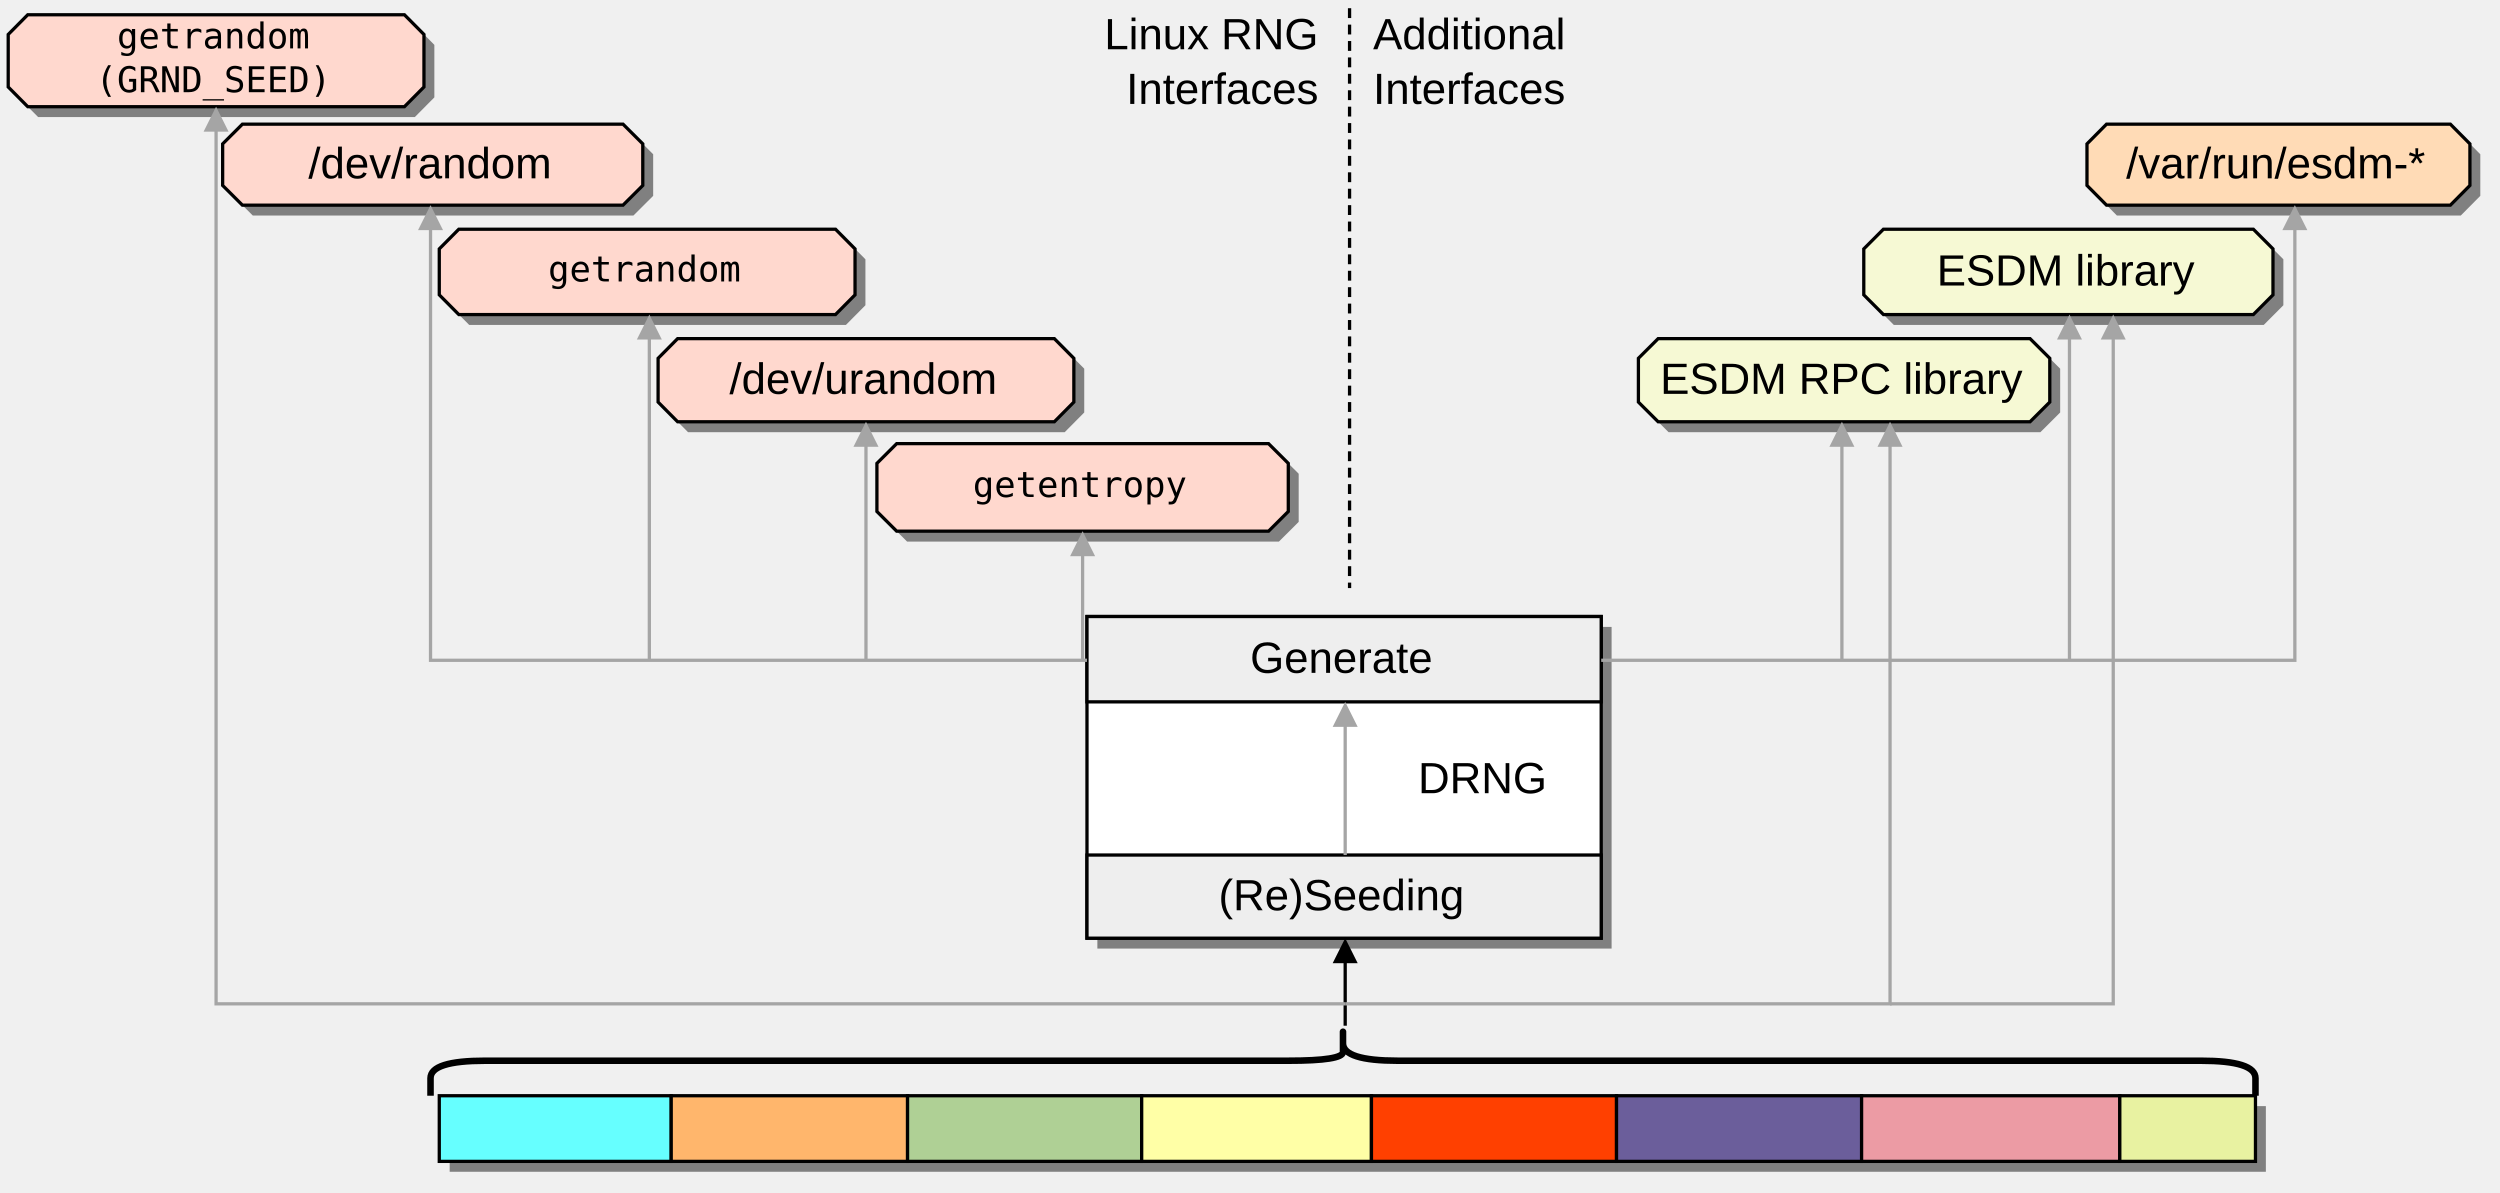
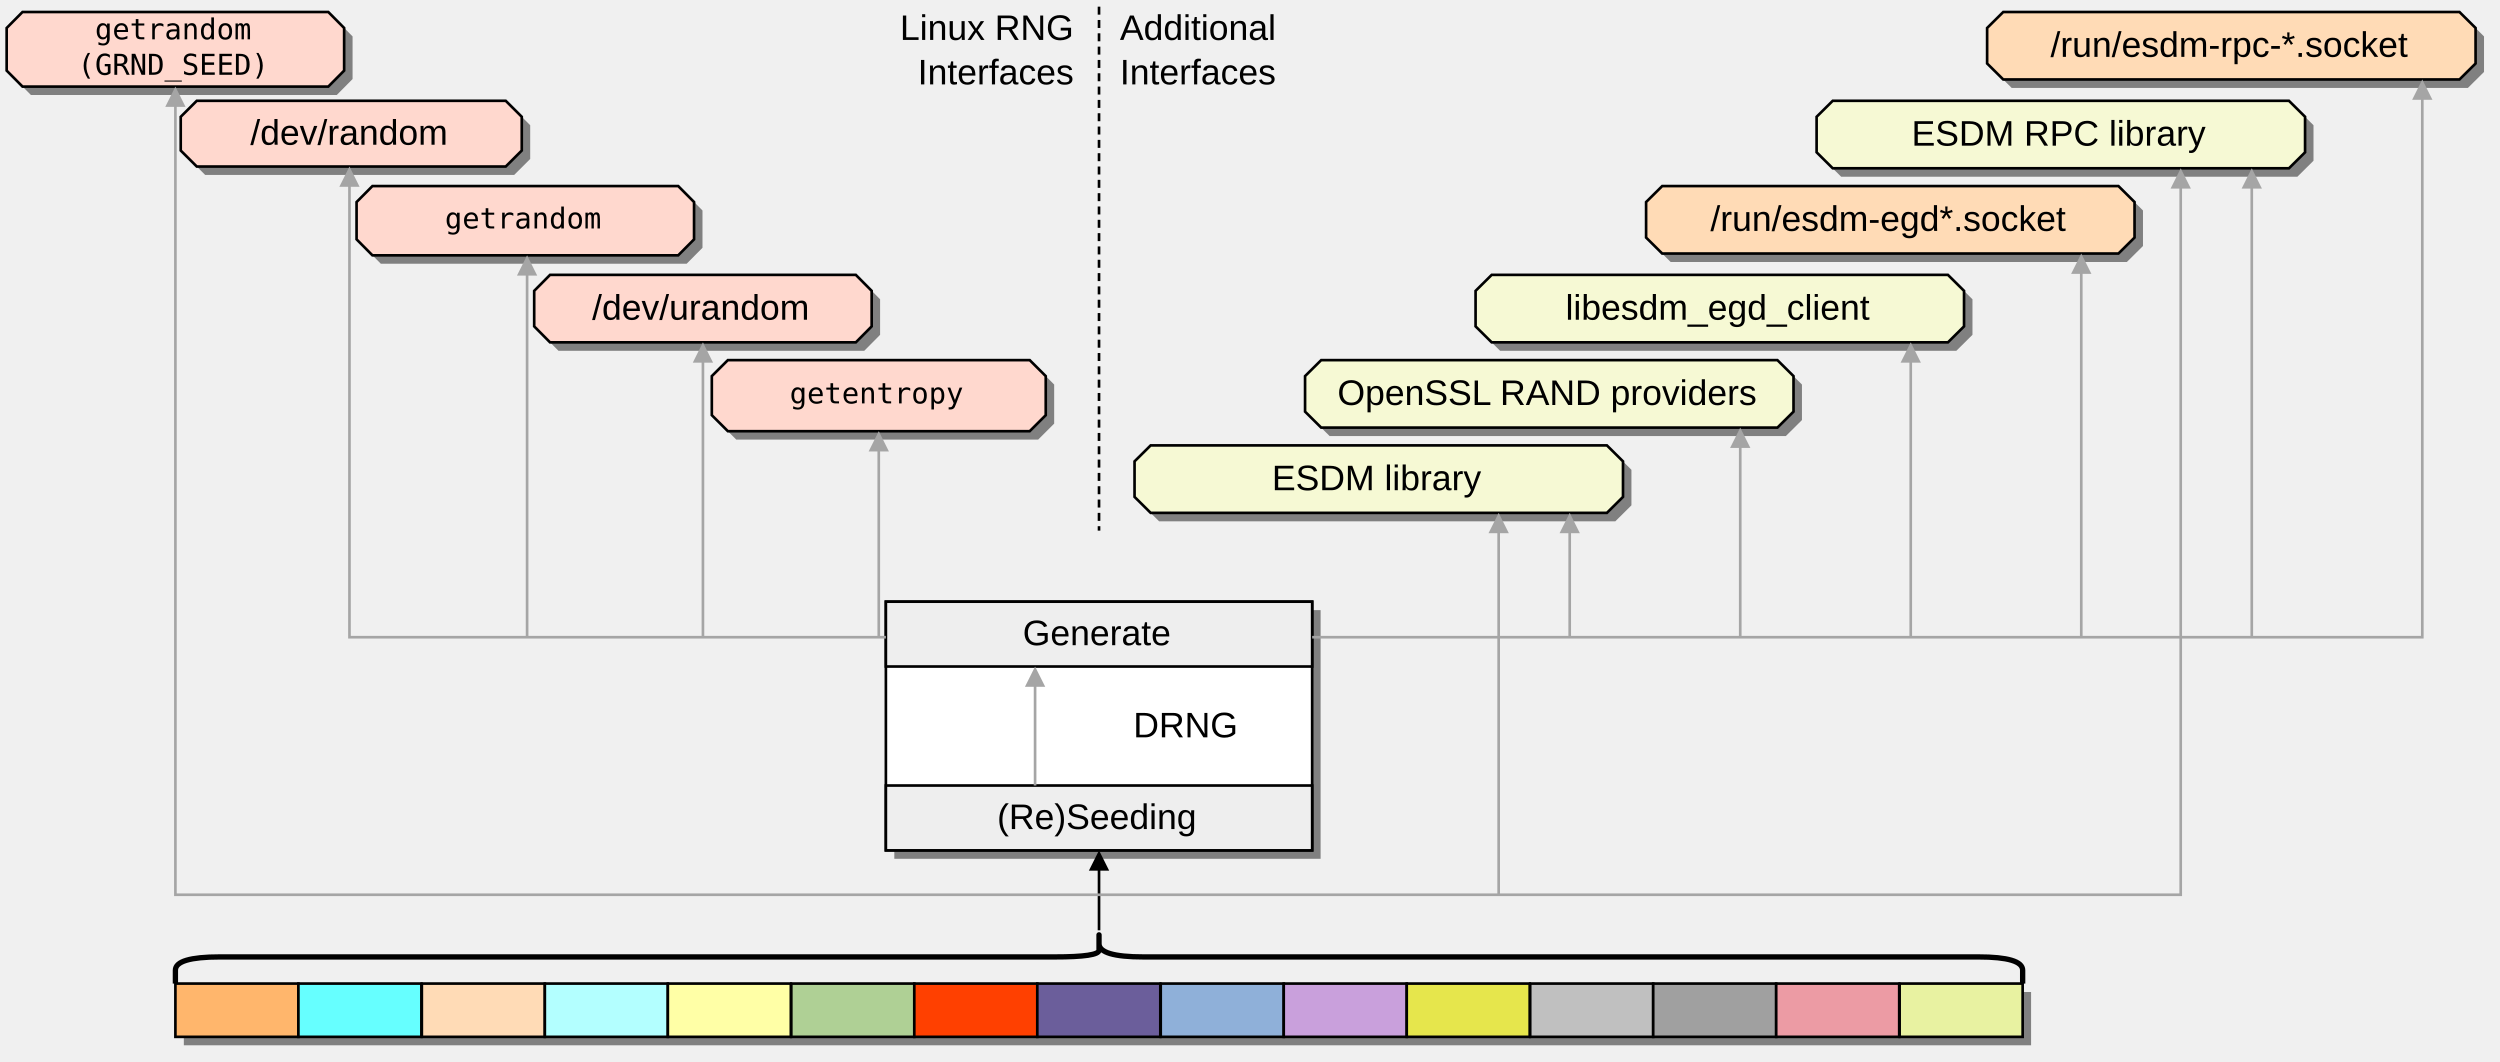
- <svg xmlns="http://www.w3.org/2000/svg" style="background: transparent; background-color: transparent; color-scheme: light;" version="1.1" width="457px" height="218px" viewBox="0 0 457 218">
+ <svg xmlns="http://www.w3.org/2000/svg" style="background: transparent; background-color: transparent; color-scheme: light;" version="1.1" width="563px" height="239px" viewBox="0 0 563 239">
  <defs />
  <g>
    <g data-cell-id="0">
      <g data-cell-id="1">
        <g data-cell-id="c1">
          <g>
            <path d="M 6.97 4.6 L 75.83 4.6 L 79.4 8.2 L 79.4 17.8 L 75.83 21.4 L 6.97 21.4 L 3.4 17.8 L 3.4 8.2 Z" fill="#808080" stroke="none" pointer-events="all" style="fill: rgb(128, 128, 128);" />
          </g>
        </g>
        <g data-cell-id="c2">
          <g transform="translate(0.5,0.5)">
            <path d="M 4.57 2.2 L 73.43 2.2 L 77 5.8 L 77 15.4 L 73.43 19 L 4.57 19 L 1 15.4 L 1 5.8 Z" fill="#ffd8ce" stroke="#000000" stroke-width="0.6" stroke-miterlimit="10" pointer-events="all" style="fill: rgb(255, 216, 206); stroke: rgb(0, 0, 0);" />
          </g>
          <g>
            <g fill="#000000" font-family="'DejaVu Sans Mono'" text-anchor="middle" font-size="6.5px" style="fill: rgb(0, 0, 0);">
              <text x="39" y="8.85">getrandom</text>
              <text x="39" y="16.85">(GRND_SEED)</text>
            </g>
          </g>
        </g>
        <g data-cell-id="c3">
          <g>
            <path d="M 46.21 24.6 L 115.79 24.6 L 119.4 28.2 L 119.4 35.8 L 115.79 39.4 L 46.21 39.4 L 42.6 35.8 L 42.6 28.2 Z" fill="#808080" stroke="none" pointer-events="all" style="fill: rgb(128, 128, 128);" />
          </g>
        </g>
        <g data-cell-id="c4">
          <g transform="translate(0.5,0.5)">
            <path d="M 43.81 22.2 L 113.39 22.2 L 117 25.8 L 117 33.4 L 113.39 37 L 43.81 37 L 40.2 33.4 L 40.2 25.8 Z" fill="#ffd8ce" stroke="#000000" stroke-width="0.6" stroke-miterlimit="10" pointer-events="all" style="fill: rgb(255, 216, 206); stroke: rgb(0, 0, 0);" />
          </g>
          <g>
            <g fill="#000000" font-family="'Liberation Sans'" text-anchor="middle" font-size="8px" style="fill: rgb(0, 0, 0);">
              <text x="78.6" y="32.6">/dev/random</text>
            </g>
          </g>
        </g>
        <g data-cell-id="c5">
          <g>
            <path d="M 85.77 43.8 L 154.63 43.8 L 158.2 47.4 L 158.2 55.8 L 154.63 59.4 L 85.77 59.4 L 82.2 55.8 L 82.2 47.4 Z" fill="#808080" stroke="none" pointer-events="all" style="fill: rgb(128, 128, 128);" />
          </g>
        </g>
        <g data-cell-id="c6">
          <g transform="translate(0.5,0.5)">
            <path d="M 83.37 41.4 L 152.23 41.4 L 155.8 45 L 155.8 53.4 L 152.23 57 L 83.37 57 L 79.8 53.4 L 79.8 45 Z" fill="#ffd8ce" stroke="#000000" stroke-width="0.6" stroke-miterlimit="10" pointer-events="all" style="fill: rgb(255, 216, 206); stroke: rgb(0, 0, 0);" />
          </g>
          <g>
            <g fill="#000000" font-family="'DejaVu Sans Mono'" text-anchor="middle" font-size="6.5px" style="fill: rgb(0, 0, 0);">
              <text x="117.8" y="51.45">getrandom</text>
            </g>
          </g>
        </g>
        <g data-cell-id="c7">
          <g>
            <path d="M 125.77 63.8 L 194.63 63.8 L 198.2 67.4 L 198.2 75.4 L 194.63 79 L 125.77 79 L 122.2 75.4 L 122.2 67.4 Z" fill="#808080" stroke="none" pointer-events="all" style="fill: rgb(128, 128, 128);" />
          </g>
        </g>
        <g data-cell-id="c8">
          <g transform="translate(0.5,0.5)">
            <path d="M 123.37 61.4 L 192.23 61.4 L 195.8 65 L 195.8 73 L 192.23 76.6 L 123.37 76.6 L 119.8 73 L 119.8 65 Z" fill="#ffd8ce" stroke="#000000" stroke-width="0.6" stroke-miterlimit="10" pointer-events="all" style="fill: rgb(255, 216, 206); stroke: rgb(0, 0, 0);" />
          </g>
          <g>
            <g fill="#000000" font-family="'Liberation Sans'" text-anchor="middle" font-size="8px" style="fill: rgb(0, 0, 0);">
              <text x="157.8" y="72">/dev/urandom</text>
            </g>
          </g>
        </g>
        <g data-cell-id="c9">
          <g>
            <path d="M 165.81 83 L 233.79 83 L 237.4 86.6 L 237.4 95.4 L 233.79 99 L 165.81 99 L 162.2 95.4 L 162.2 86.6 Z" fill="#808080" stroke="none" pointer-events="all" style="fill: rgb(128, 128, 128);" />
          </g>
        </g>
        <g data-cell-id="c10">
          <g transform="translate(0.5,0.5)">
            <path d="M 163.41 80.6 L 231.39 80.6 L 235 84.2 L 235 93 L 231.39 96.6 L 163.41 96.6 L 159.8 93 L 159.8 84.2 Z" fill="#ffd8ce" stroke="#000000" stroke-width="0.6" stroke-miterlimit="10" pointer-events="all" style="fill: rgb(255, 216, 206); stroke: rgb(0, 0, 0);" />
          </g>
          <g>
            <g fill="#000000" font-family="'DejaVu Sans Mono'" text-anchor="middle" font-size="6.5px" style="fill: rgb(0, 0, 0);">
              <text x="197.4" y="90.85">getentropy</text>
            </g>
          </g>
        </g>
        <g data-cell-id="c11">
          <g>
-             <path d="M 386.97 24.6 L 449.83 24.6 L 453.4 28.2 L 453.4 35.8 L 449.83 39.4 L 386.97 39.4 L 383.4 35.8 L 383.4 28.2 Z" fill="#808080" stroke="none" pointer-events="all" style="fill: rgb(128, 128, 128);" />
+             <path d="M 453.03 4.6 L 555.77 4.6 L 559.4 8.2 L 559.4 16.2 L 555.77 19.8 L 453.03 19.8 L 449.4 16.2 L 449.4 8.2 Z" fill="#808080" stroke="none" pointer-events="all" style="fill: rgb(128, 128, 128);" />
          </g>
        </g>
        <g data-cell-id="c12">
          <g transform="translate(0.5,0.5)">
-             <path d="M 384.57 22.2 L 447.43 22.2 L 451 25.8 L 451 33.4 L 447.43 37 L 384.57 37 L 381 33.4 L 381 25.8 Z" fill="#ffdbb6" stroke="#000000" stroke-width="0.6" stroke-miterlimit="10" pointer-events="all" style="fill: rgb(255, 219, 182); stroke: rgb(0, 0, 0);" />
-           </g>
-           <g>
-             <g fill="#000000" font-family="'Liberation Sans'" text-anchor="middle" font-size="8px" style="fill: rgb(0, 0, 0);">
-               <text x="416" y="32.6">/var/run/esdm-*</text>
+             <path d="M 450.63 2.2 L 553.37 2.2 L 557 5.8 L 557 13.8 L 553.37 17.4 L 450.63 17.4 L 447 13.8 L 447 5.8 Z" fill="#ffdbb6" stroke="#000000" stroke-width="0.6" stroke-miterlimit="10" pointer-events="all" style="fill: rgb(255, 219, 182); stroke: rgb(0, 0, 0);" />
+           </g>
+           <g>
+             <g fill="#000000" font-family="'Liberation Sans'" text-anchor="middle" font-size="8px" style="fill: rgb(0, 0, 0);">
+               <text x="502" y="12.8">/run/esdm-rpc-*.socket</text>
            </g>
          </g>
        </g>
        <g data-cell-id="c13">
          <g>
-             <path d="M 346.19 43.8 L 413.81 43.8 L 417.4 47.4 L 417.4 55.8 L 413.81 59.4 L 346.19 59.4 L 342.6 55.8 L 342.6 47.4 Z" fill="#808080" stroke="none" pointer-events="all" style="fill: rgb(128, 128, 128);" />
+             <path d="M 414.63 24.6 L 517.37 24.6 L 521 28.2 L 521 36.2 L 517.37 39.8 L 414.63 39.8 L 411 36.2 L 411 28.2 Z" fill="#808080" stroke="none" pointer-events="all" style="fill: rgb(128, 128, 128);" />
          </g>
        </g>
        <g data-cell-id="c14">
          <g transform="translate(0.5,0.5)">
-             <path d="M 343.79 41.4 L 411.41 41.4 L 415 45 L 415 53.4 L 411.41 57 L 343.79 57 L 340.2 53.4 L 340.2 45 Z" fill="#f6f9d4" stroke="#000000" stroke-width="0.6" stroke-miterlimit="10" pointer-events="all" style="fill: rgb(246, 249, 212); stroke: rgb(0, 0, 0);" />
-           </g>
-           <g>
-             <g fill="#000000" font-family="'Liberation Sans'" text-anchor="middle" font-size="8px" style="fill: rgb(0, 0, 0);">
-               <text x="377.6" y="52.2">ESDM library</text>
+             <path d="M 412.23 22.2 L 514.97 22.2 L 518.6 25.8 L 518.6 33.8 L 514.97 37.4 L 412.23 37.4 L 408.6 33.8 L 408.6 25.8 Z" fill="#f6f9d4" stroke="#000000" stroke-width="0.6" stroke-miterlimit="10" pointer-events="all" style="fill: rgb(246, 249, 212); stroke: rgb(0, 0, 0);" />
+           </g>
+           <g>
+             <g fill="#000000" font-family="'Liberation Sans'" text-anchor="middle" font-size="8px" style="fill: rgb(0, 0, 0);">
+               <text x="463.6" y="32.8">ESDM RPC library</text>
            </g>
          </g>
        </g>
        <g data-cell-id="c15">
          <g>
-             <path d="M 305.01 63.8 L 372.99 63.8 L 376.6 67.4 L 376.6 75.4 L 372.99 79 L 305.01 79 L 301.4 75.4 L 301.4 67.4 Z" fill="#808080" stroke="none" pointer-events="all" style="fill: rgb(128, 128, 128);" />
+             <path d="M 376.23 43.8 L 478.97 43.8 L 482.6 47.4 L 482.6 55.4 L 478.97 59 L 376.23 59 L 372.6 55.4 L 372.6 47.4 Z" fill="#808080" stroke="none" pointer-events="all" style="fill: rgb(128, 128, 128);" />
          </g>
        </g>
        <g data-cell-id="c16">
          <g transform="translate(0.5,0.5)">
-             <path d="M 302.61 61.4 L 370.59 61.4 L 374.2 65 L 374.2 73 L 370.59 76.6 L 302.61 76.6 L 299 73 L 299 65 Z" fill="#f6f9d4" stroke="#000000" stroke-width="0.6" stroke-miterlimit="10" pointer-events="all" style="fill: rgb(246, 249, 212); stroke: rgb(0, 0, 0);" />
-           </g>
-           <g>
-             <g fill="#000000" font-family="'Liberation Sans'" text-anchor="middle" font-size="8px" style="fill: rgb(0, 0, 0);">
-               <text x="336.6" y="72">ESDM RPC library</text>
+             <path d="M 373.83 41.4 L 476.57 41.4 L 480.2 45 L 480.2 53 L 476.57 56.6 L 373.83 56.6 L 370.2 53 L 370.2 45 Z" fill="#ffdbb6" stroke="#000000" stroke-width="0.6" stroke-miterlimit="10" pointer-events="all" style="fill: rgb(255, 219, 182); stroke: rgb(0, 0, 0);" />
+           </g>
+           <g>
+             <g fill="#000000" font-family="'Liberation Sans'" text-anchor="middle" font-size="8px" style="fill: rgb(0, 0, 0);">
+               <text x="425.2" y="52">/run/esdm-egd*.socket</text>
            </g>
          </g>
        </g>
        <g data-cell-id="c17">
-           <g transform="translate(0.5,0.5)">
-             <path d="M 246.2 1 L 246.2 107" fill="none" stroke="#000000" stroke-width="0.6" stroke-miterlimit="10" stroke-dasharray="1.8 1.2" pointer-events="stroke" style="stroke: rgb(0, 0, 0);" />
+           <g>
+             <path d="M 337.83 63.8 L 440.57 63.8 L 444.2 67.4 L 444.2 75.4 L 440.57 79 L 337.83 79 L 334.2 75.4 L 334.2 67.4 Z" fill="#808080" stroke="none" pointer-events="all" style="fill: rgb(128, 128, 128);" />
          </g>
        </g>
        <g data-cell-id="c18">
-           <g>
-             <rect x="199" y="2.2" width="44" height="17.6" fill="none" stroke="none" pointer-events="all" />
+           <g transform="translate(0.5,0.5)">
+             <path d="M 335.43 61.4 L 438.17 61.4 L 441.8 65 L 441.8 73 L 438.17 76.6 L 335.43 76.6 L 331.8 73 L 331.8 65 Z" fill="#f6f9d4" stroke="#000000" stroke-width="0.6" stroke-miterlimit="10" pointer-events="all" style="fill: rgb(246, 249, 212); stroke: rgb(0, 0, 0);" />
+           </g>
+           <g>
+             <g fill="#000000" font-family="'Liberation Sans'" text-anchor="middle" font-size="8px" style="fill: rgb(0, 0, 0);">
+               <text x="386.8" y="72">libesdm_egd_client</text>
+             </g>
+           </g>
+         </g>
+         <g data-cell-id="c19">
+           <g>
+             <path d="M 299.43 83 L 402.17 83 L 405.8 86.6 L 405.8 94.6 L 402.17 98.2 L 299.43 98.2 L 295.8 94.6 L 295.8 86.6 Z" fill="#808080" stroke="none" pointer-events="all" style="fill: rgb(128, 128, 128);" />
+           </g>
+         </g>
+         <g data-cell-id="c20">
+           <g transform="translate(0.5,0.5)">
+             <path d="M 297.03 80.6 L 399.77 80.6 L 403.4 84.2 L 403.4 92.2 L 399.77 95.8 L 297.03 95.8 L 293.4 92.2 L 293.4 84.2 Z" fill="#f6f9d4" stroke="#000000" stroke-width="0.6" stroke-miterlimit="10" pointer-events="all" style="fill: rgb(246, 249, 212); stroke: rgb(0, 0, 0);" />
+           </g>
+           <g>
+             <g fill="#000000" font-family="'Liberation Sans'" text-anchor="middle" font-size="8px" style="fill: rgb(0, 0, 0);">
+               <text x="348.4" y="91.2">OpenSSL RAND providers</text>
+             </g>
+           </g>
+         </g>
+         <g data-cell-id="c21">
+           <g>
+             <path d="M 261.03 102.2 L 363.77 102.2 L 367.4 105.8 L 367.4 113.8 L 363.77 117.4 L 261.03 117.4 L 257.4 113.8 L 257.4 105.8 Z" fill="#808080" stroke="none" pointer-events="all" style="fill: rgb(128, 128, 128);" />
+           </g>
+         </g>
+         <g data-cell-id="c22">
+           <g transform="translate(0.5,0.5)">
+             <path d="M 258.63 99.8 L 361.37 99.8 L 365 103.4 L 365 111.4 L 361.37 115 L 258.63 115 L 255 111.4 L 255 103.4 Z" fill="#f6f9d4" stroke="#000000" stroke-width="0.6" stroke-miterlimit="10" pointer-events="all" style="fill: rgb(246, 249, 212); stroke: rgb(0, 0, 0);" />
+           </g>
+           <g>
+             <g fill="#000000" font-family="'Liberation Sans'" text-anchor="middle" font-size="8px" style="fill: rgb(0, 0, 0);">
+               <text x="310" y="110.4">ESDM library</text>
+             </g>
+           </g>
+         </g>
+         <g data-cell-id="c23">
+           <g transform="translate(0.5,0.5)">
+             <path d="M 247 1 L 247 119" fill="none" stroke="#000000" stroke-width="0.6" stroke-miterlimit="10" stroke-dasharray="1.8 1.2" pointer-events="stroke" style="stroke: rgb(0, 0, 0);" />
+           </g>
+         </g>
+         <g data-cell-id="c24">
+           <g>
+             <rect x="199" y="2.2" width="44.8" height="17.6" fill="none" stroke="none" pointer-events="all" />
          </g>
          <g>
            <g fill="#000000" font-family="'Liberation Sans'" text-anchor="end" font-size="8px" style="fill: rgb(0, 0, 0);">
-               <text x="241" y="9">Linux RNG</text>
-               <text x="241" y="19">Interfaces</text>
-             </g>
-           </g>
-         </g>
-         <g data-cell-id="c19">
-           <g>
-             <rect x="249" y="2.2" width="46" height="17.6" fill="none" stroke="none" pointer-events="all" />
+               <text x="241.8" y="9">Linux RNG</text>
+               <text x="241.8" y="19">Interfaces</text>
+             </g>
+           </g>
+         </g>
+         <g data-cell-id="c25">
+           <g>
+             <rect x="250.2" y="2.2" width="44.8" height="17.6" fill="none" stroke="none" pointer-events="all" />
          </g>
          <g>
            <g fill="#000000" font-family="'Liberation Sans'" text-anchor="start" font-size="8px" style="fill: rgb(0, 0, 0);">
-               <text x="251" y="9">Additional</text>
-               <text x="251" y="19">Interfaces</text>
-             </g>
-           </g>
-         </g>
-         <g data-cell-id="c20">
-           <g>
-             <rect x="200.6" y="114.6" width="94" height="58.8" fill="#808080" stroke="none" pointer-events="all" style="fill: rgb(128, 128, 128);" />
-           </g>
-         </g>
-         <g data-cell-id="c21">
-           <g transform="translate(0.5,0.5)">
-             <rect x="198.2" y="112.2" width="94" height="58.8" fill="#ffffff" stroke="#000000" stroke-width="0.6" pointer-events="all" style="fill: rgb(255, 255, 255); stroke: rgb(0, 0, 0);" />
-           </g>
-         </g>
-         <g data-cell-id="c22">
-           <g transform="translate(0.5,0.5)">
-             <rect x="198.2" y="112.2" width="94" height="15.6" fill="#eeeeee" stroke="#000000" stroke-width="0.6" pointer-events="all" style="fill: rgb(238, 238, 238); stroke: rgb(0, 0, 0);" />
-           </g>
-           <g>
-             <g fill="#000000" font-family="'Liberation Sans'" text-anchor="middle" font-size="8px" style="fill: rgb(0, 0, 0);">
-               <text x="245.2" y="123">Generate</text>
-             </g>
-           </g>
-         </g>
-         <g data-cell-id="c23">
-           <g transform="translate(0.5,0.5)">
-             <rect x="198.2" y="155.8" width="94" height="15.2" fill="#eeeeee" stroke="#000000" stroke-width="0.6" pointer-events="all" style="fill: rgb(238, 238, 238); stroke: rgb(0, 0, 0);" />
-           </g>
-           <g>
-             <g fill="#000000" font-family="'Liberation Sans'" text-anchor="middle" font-size="8px" style="fill: rgb(0, 0, 0);">
-               <text x="245.2" y="166.4">(Re)Seeding</text>
-             </g>
-           </g>
-         </g>
-         <g data-cell-id="c24">
-           <g>
-             <rect x="255" y="135" width="32" height="14" fill="none" stroke="none" pointer-events="all" />
-           </g>
-           <g>
-             <g fill="#000000" font-family="'Liberation Sans'" text-anchor="middle" font-size="8px" style="fill: rgb(0, 0, 0);">
-               <text x="271" y="145">DRNG</text>
-             </g>
-           </g>
-         </g>
-         <g data-cell-id="c25">
-           <g transform="translate(0.5,0.5)">
-             <path d="M 245.4 155.8 L 245.4 132.07" fill="none" stroke="#a5a5a5" stroke-width="0.6" stroke-miterlimit="10" pointer-events="stroke" style="stroke: rgb(165, 165, 165);" />
-             <path d="M 245.4 128.47 L 247.2 132.07 L 243.6 132.07 Z" fill="#a5a5a5" stroke="#a5a5a5" stroke-width="0.6" stroke-miterlimit="10" pointer-events="all" style="fill: rgb(165, 165, 165); stroke: rgb(165, 165, 165);" />
+               <text x="252.2" y="9">Additional</text>
+               <text x="252.2" y="19">Interfaces</text>
+             </g>
          </g>
        </g>
        <g data-cell-id="c26">
-           <g transform="translate(0.5,0.5)">
-             <path d="M 198.2 120.2 L 78.2 120.2 L 78.2 41.27" fill="none" stroke="#a5a5a5" stroke-width="0.6" stroke-miterlimit="10" pointer-events="stroke" style="stroke: rgb(165, 165, 165);" />
+           <g>
+             <rect x="201.4" y="137.4" width="96" height="56" fill="#808080" stroke="none" pointer-events="all" style="fill: rgb(128, 128, 128);" />
+           </g>
+         </g>
+         <g data-cell-id="c27">
+           <g transform="translate(0.5,0.5)">
+             <rect x="199" y="135" width="96" height="56" fill="#ffffff" stroke="#000000" stroke-width="0.6" pointer-events="all" style="fill: rgb(255, 255, 255); stroke: rgb(0, 0, 0);" />
+           </g>
+         </g>
+         <g data-cell-id="c28">
+           <g transform="translate(0.5,0.5)">
+             <rect x="199" y="135" width="96" height="14.6" fill="#eeeeee" stroke="#000000" stroke-width="0.6" pointer-events="all" style="fill: rgb(238, 238, 238); stroke: rgb(0, 0, 0);" />
+           </g>
+           <g>
+             <g fill="#000000" font-family="'Liberation Sans'" text-anchor="middle" font-size="8px" style="fill: rgb(0, 0, 0);">
+               <text x="247" y="145.3">Generate</text>
+             </g>
+           </g>
+         </g>
+         <g data-cell-id="c29">
+           <g transform="translate(0.5,0.5)">
+             <rect x="199" y="176.4" width="96" height="14.6" fill="#eeeeee" stroke="#000000" stroke-width="0.6" pointer-events="all" style="fill: rgb(238, 238, 238); stroke: rgb(0, 0, 0);" />
+           </g>
+           <g>
+             <g fill="#000000" font-family="'Liberation Sans'" text-anchor="middle" font-size="8px" style="fill: rgb(0, 0, 0);">
+               <text x="247" y="186.7">(Re)Seeding</text>
+             </g>
+           </g>
+         </g>
+         <g data-cell-id="c30">
+           <g>
+             <rect x="242.2" y="149.6" width="49.6" height="26.9" fill="none" stroke="none" pointer-events="all" />
+           </g>
+           <g>
+             <g fill="#000000" font-family="'Liberation Sans'" text-anchor="middle" font-size="8px" style="fill: rgb(0, 0, 0);">
+               <text x="267" y="166.05">DRNG</text>
+             </g>
+           </g>
+         </g>
+         <g data-cell-id="c31">
+           <g transform="translate(0.5,0.5)">
+             <path d="M 232.6 176.4 L 232.6 153.87" fill="none" stroke="#a5a5a5" stroke-width="0.6" stroke-miterlimit="10" pointer-events="stroke" style="stroke: rgb(165, 165, 165);" />
+             <path d="M 232.6 150.27 L 234.4 153.87 L 230.8 153.87 Z" fill="#a5a5a5" stroke="#a5a5a5" stroke-width="0.6" stroke-miterlimit="10" pointer-events="all" style="fill: rgb(165, 165, 165); stroke: rgb(165, 165, 165);" />
+           </g>
+         </g>
+         <g data-cell-id="c32">
+           <g transform="translate(0.5,0.5)">
+             <path d="M 199 143 L 78.2 143 L 78.2 41.27" fill="none" stroke="#a5a5a5" stroke-width="0.6" stroke-miterlimit="10" pointer-events="stroke" style="stroke: rgb(165, 165, 165);" />
            <path d="M 78.2 37.67 L 80 41.27 L 76.4 41.27 Z" fill="#a5a5a5" stroke="#a5a5a5" stroke-width="0.6" stroke-miterlimit="10" pointer-events="all" style="fill: rgb(165, 165, 165); stroke: rgb(165, 165, 165);" />
          </g>
        </g>
-         <g data-cell-id="c27">
-           <g transform="translate(0.5,0.5)">
-             <path d="M 118.2 120.2 L 118.2 61.27" fill="none" stroke="#a5a5a5" stroke-width="0.6" stroke-miterlimit="10" pointer-events="stroke" style="stroke: rgb(165, 165, 165);" />
+         <g data-cell-id="c33">
+           <g transform="translate(0.5,0.5)">
+             <path d="M 118.2 143 L 118.2 61.27" fill="none" stroke="#a5a5a5" stroke-width="0.6" stroke-miterlimit="10" pointer-events="stroke" style="stroke: rgb(165, 165, 165);" />
            <path d="M 118.2 57.67 L 120 61.27 L 116.4 61.27 Z" fill="#a5a5a5" stroke="#a5a5a5" stroke-width="0.6" stroke-miterlimit="10" pointer-events="all" style="fill: rgb(165, 165, 165); stroke: rgb(165, 165, 165);" />
          </g>
        </g>
-         <g data-cell-id="c28">
-           <g transform="translate(0.5,0.5)">
-             <path d="M 157.8 120.2 L 157.8 80.87" fill="none" stroke="#a5a5a5" stroke-width="0.6" stroke-miterlimit="10" pointer-events="stroke" style="stroke: rgb(165, 165, 165);" />
+         <g data-cell-id="c34">
+           <g transform="translate(0.5,0.5)">
+             <path d="M 157.8 143 L 157.8 80.87" fill="none" stroke="#a5a5a5" stroke-width="0.6" stroke-miterlimit="10" pointer-events="stroke" style="stroke: rgb(165, 165, 165);" />
            <path d="M 157.8 77.27 L 159.6 80.87 L 156 80.87 Z" fill="#a5a5a5" stroke="#a5a5a5" stroke-width="0.6" stroke-miterlimit="10" pointer-events="all" style="fill: rgb(165, 165, 165); stroke: rgb(165, 165, 165);" />
          </g>
        </g>
-         <g data-cell-id="c29">
-           <g transform="translate(0.5,0.5)">
-             <path d="M 197.4 120.2 L 197.4 100.87" fill="none" stroke="#a5a5a5" stroke-width="0.6" stroke-miterlimit="10" pointer-events="stroke" style="stroke: rgb(165, 165, 165);" />
+         <g data-cell-id="c35">
+           <g transform="translate(0.5,0.5)">
+             <path d="M 197.4 143 L 197.4 100.87" fill="none" stroke="#a5a5a5" stroke-width="0.6" stroke-miterlimit="10" pointer-events="stroke" style="stroke: rgb(165, 165, 165);" />
            <path d="M 197.4 97.27 L 199.2 100.87 L 195.6 100.87 Z" fill="#a5a5a5" stroke="#a5a5a5" stroke-width="0.6" stroke-miterlimit="10" pointer-events="all" style="fill: rgb(165, 165, 165); stroke: rgb(165, 165, 165);" />
          </g>
        </g>
-         <g data-cell-id="c30">
-           <g transform="translate(0.5,0.5)">
-             <path d="M 292.2 120.2 L 419 120.2 L 419 41.27" fill="none" stroke="#a5a5a5" stroke-width="0.6" stroke-miterlimit="10" pointer-events="stroke" style="stroke: rgb(165, 165, 165);" />
-             <path d="M 419 37.67 L 420.8 41.27 L 417.2 41.27 Z" fill="#a5a5a5" stroke="#a5a5a5" stroke-width="0.6" stroke-miterlimit="10" pointer-events="all" style="fill: rgb(165, 165, 165); stroke: rgb(165, 165, 165);" />
-           </g>
-         </g>
-         <g data-cell-id="c31">
-           <g transform="translate(0.5,0.5)">
-             <path d="M 336.2 120.2 L 336.2 80.87" fill="none" stroke="#a5a5a5" stroke-width="0.6" stroke-miterlimit="10" pointer-events="stroke" style="stroke: rgb(165, 165, 165);" />
-             <path d="M 336.2 77.27 L 338 80.87 L 334.4 80.87 Z" fill="#a5a5a5" stroke="#a5a5a5" stroke-width="0.6" stroke-miterlimit="10" pointer-events="all" style="fill: rgb(165, 165, 165); stroke: rgb(165, 165, 165);" />
-           </g>
-         </g>
-         <g data-cell-id="c32">
-           <g transform="translate(0.5,0.5)">
-             <path d="M 377.8 120.2 L 377.8 61.27" fill="none" stroke="#a5a5a5" stroke-width="0.6" stroke-miterlimit="10" pointer-events="stroke" style="stroke: rgb(165, 165, 165);" />
-             <path d="M 377.8 57.67 L 379.6 61.27 L 376 61.27 Z" fill="#a5a5a5" stroke="#a5a5a5" stroke-width="0.6" stroke-miterlimit="10" pointer-events="all" style="fill: rgb(165, 165, 165); stroke: rgb(165, 165, 165);" />
-           </g>
-         </g>
-         <g data-cell-id="c33">
-           <g transform="translate(0.5,0.5)">
-             <path d="M 245.4 187 L 245.4 175.27" fill="none" stroke="#000000" stroke-width="0.6" stroke-miterlimit="10" pointer-events="stroke" style="stroke: rgb(0, 0, 0);" />
-             <path d="M 245.4 171.67 L 247.2 175.27 L 243.6 175.27 Z" fill="#000000" stroke="#000000" stroke-width="0.6" stroke-miterlimit="10" pointer-events="all" style="fill: rgb(0, 0, 0); stroke: rgb(0, 0, 0);" />
-           </g>
-         </g>
-         <g data-cell-id="c34">
-           <g transform="translate(0.5,0.5)">
-             <path d="M 245.4 183 L 39 183 L 39 23.27" fill="none" stroke="#a5a5a5" stroke-width="0.6" stroke-miterlimit="10" pointer-events="stroke" style="stroke: rgb(165, 165, 165);" />
+         <g data-cell-id="c36">
+           <g transform="translate(0.5,0.5)">
+             <path d="M 295 143 L 545 143 L 545 21.67" fill="none" stroke="#a5a5a5" stroke-width="0.6" stroke-miterlimit="10" pointer-events="stroke" style="stroke: rgb(165, 165, 165);" />
+             <path d="M 545 18.07 L 546.8 21.67 L 543.2 21.67 Z" fill="#a5a5a5" stroke="#a5a5a5" stroke-width="0.6" stroke-miterlimit="10" pointer-events="all" style="fill: rgb(165, 165, 165); stroke: rgb(165, 165, 165);" />
+           </g>
+         </g>
+         <g data-cell-id="c37">
+           <g transform="translate(0.5,0.5)">
+             <path d="M 506.6 143 L 506.6 41.67" fill="none" stroke="#a5a5a5" stroke-width="0.6" stroke-miterlimit="10" pointer-events="stroke" style="stroke: rgb(165, 165, 165);" />
+             <path d="M 506.6 38.07 L 508.4 41.67 L 504.8 41.67 Z" fill="#a5a5a5" stroke="#a5a5a5" stroke-width="0.6" stroke-miterlimit="10" pointer-events="all" style="fill: rgb(165, 165, 165); stroke: rgb(165, 165, 165);" />
+           </g>
+         </g>
+         <g data-cell-id="c38">
+           <g transform="translate(0.5,0.5)">
+             <path d="M 468.2 143 L 468.2 60.87" fill="none" stroke="#a5a5a5" stroke-width="0.6" stroke-miterlimit="10" pointer-events="stroke" style="stroke: rgb(165, 165, 165);" />
+             <path d="M 468.2 57.27 L 470 60.87 L 466.4 60.87 Z" fill="#a5a5a5" stroke="#a5a5a5" stroke-width="0.6" stroke-miterlimit="10" pointer-events="all" style="fill: rgb(165, 165, 165); stroke: rgb(165, 165, 165);" />
+           </g>
+         </g>
+         <g data-cell-id="c39">
+           <g transform="translate(0.5,0.5)">
+             <path d="M 429.8 143 L 429.8 80.87" fill="none" stroke="#a5a5a5" stroke-width="0.6" stroke-miterlimit="10" pointer-events="stroke" style="stroke: rgb(165, 165, 165);" />
+             <path d="M 429.8 77.27 L 431.6 80.87 L 428 80.87 Z" fill="#a5a5a5" stroke="#a5a5a5" stroke-width="0.6" stroke-miterlimit="10" pointer-events="all" style="fill: rgb(165, 165, 165); stroke: rgb(165, 165, 165);" />
+           </g>
+         </g>
+         <g data-cell-id="c40">
+           <g transform="translate(0.5,0.5)">
+             <path d="M 391.4 143 L 391.4 100.07" fill="none" stroke="#a5a5a5" stroke-width="0.6" stroke-miterlimit="10" pointer-events="stroke" style="stroke: rgb(165, 165, 165);" />
+             <path d="M 391.4 96.47 L 393.2 100.07 L 389.6 100.07 Z" fill="#a5a5a5" stroke="#a5a5a5" stroke-width="0.6" stroke-miterlimit="10" pointer-events="all" style="fill: rgb(165, 165, 165); stroke: rgb(165, 165, 165);" />
+           </g>
+         </g>
+         <g data-cell-id="c41">
+           <g transform="translate(0.5,0.5)">
+             <path d="M 353 143 L 353 119.27" fill="none" stroke="#a5a5a5" stroke-width="0.6" stroke-miterlimit="10" pointer-events="stroke" style="stroke: rgb(165, 165, 165);" />
+             <path d="M 353 115.67 L 354.8 119.27 L 351.2 119.27 Z" fill="#a5a5a5" stroke="#a5a5a5" stroke-width="0.6" stroke-miterlimit="10" pointer-events="all" style="fill: rgb(165, 165, 165); stroke: rgb(165, 165, 165);" />
+           </g>
+         </g>
+         <g data-cell-id="c42">
+           <g transform="translate(0.5,0.5)">
+             <path d="M 247 209 L 247 195.27" fill="none" stroke="#000000" stroke-width="0.6" stroke-miterlimit="10" pointer-events="stroke" style="stroke: rgb(0, 0, 0);" />
+             <path d="M 247 191.67 L 248.8 195.27 L 245.2 195.27 Z" fill="#000000" stroke="#000000" stroke-width="0.6" stroke-miterlimit="10" pointer-events="all" style="fill: rgb(0, 0, 0); stroke: rgb(0, 0, 0);" />
+           </g>
+         </g>
+         <g data-cell-id="c43">
+           <g transform="translate(0.5,0.5)">
+             <path d="M 247 201 L 39 201 L 39 23.27" fill="none" stroke="#a5a5a5" stroke-width="0.6" stroke-miterlimit="10" pointer-events="stroke" style="stroke: rgb(165, 165, 165);" />
            <path d="M 39 19.67 L 40.8 23.27 L 37.2 23.27 Z" fill="#a5a5a5" stroke="#a5a5a5" stroke-width="0.6" stroke-miterlimit="10" pointer-events="all" style="fill: rgb(165, 165, 165); stroke: rgb(165, 165, 165);" />
          </g>
        </g>
-         <g data-cell-id="c35">
-           <g transform="translate(0.5,0.5)">
-             <path d="M 245.4 183 L 345 183 L 345 80.87" fill="none" stroke="#a5a5a5" stroke-width="0.6" stroke-miterlimit="10" pointer-events="stroke" style="stroke: rgb(165, 165, 165);" />
-             <path d="M 345 77.27 L 346.8 80.87 L 343.2 80.87 Z" fill="#a5a5a5" stroke="#a5a5a5" stroke-width="0.6" stroke-miterlimit="10" pointer-events="all" style="fill: rgb(165, 165, 165); stroke: rgb(165, 165, 165);" />
-           </g>
-         </g>
-         <g data-cell-id="c36">
-           <g transform="translate(0.5,0.5)">
-             <path d="M 345 183 L 385.8 183 L 385.8 61.27" fill="none" stroke="#a5a5a5" stroke-width="0.6" stroke-miterlimit="10" pointer-events="stroke" style="stroke: rgb(165, 165, 165);" />
-             <path d="M 385.8 57.67 L 387.6 61.27 L 384 61.27 Z" fill="#a5a5a5" stroke="#a5a5a5" stroke-width="0.6" stroke-miterlimit="10" pointer-events="all" style="fill: rgb(165, 165, 165); stroke: rgb(165, 165, 165);" />
-           </g>
-         </g>
-         <g data-cell-id="c37">
-           <g transform="translate(0.5,0.5)">
-             <path d="M 251.4 26.6 L 248.2 26.6 Q 245 26.6 245 36.6 L 245 183.4 Q 245 193.4 241.8 193.4 L 240.2 193.4 Q 238.6 193.4 241.8 193.4 L 243.4 193.4 Q 245 193.4 245 203.4 L 245 350.2 Q 245 360.2 248.2 360.2 L 251.4 360.2" fill="none" stroke="#000000" stroke-width="1.2" stroke-miterlimit="10" transform="rotate(90,245,193.4)" pointer-events="all" style="stroke: rgb(0, 0, 0);" />
-           </g>
-         </g>
-         <g data-cell-id="c38">
-           <g>
-             <rect x="82.2" y="202.2" width="332" height="12" fill="#808080" stroke="none" pointer-events="all" style="fill: rgb(128, 128, 128);" />
-           </g>
-         </g>
-         <g data-cell-id="c39">
-           <g transform="translate(0.5,0.5)">
-             <rect x="79.8" y="199.8" width="42.4" height="12" fill="#66ffff" stroke="#000000" stroke-width="0.6" pointer-events="all" style="fill: rgb(102, 255, 255); stroke: rgb(0, 0, 0);" />
-           </g>
-         </g>
-         <g data-cell-id="c40">
-           <g transform="translate(0.5,0.5)">
-             <rect x="122.2" y="199.8" width="43.2" height="12" fill="#ffb66c" stroke="#000000" stroke-width="0.6" pointer-events="all" style="fill: rgb(255, 182, 108); stroke: rgb(0, 0, 0);" />
-           </g>
-         </g>
-         <g data-cell-id="c41">
-           <g transform="translate(0.5,0.5)">
-             <rect x="165.4" y="199.8" width="42.8" height="12" fill="#afd095" stroke="#000000" stroke-width="0.6" pointer-events="all" style="fill: rgb(175, 208, 149); stroke: rgb(0, 0, 0);" />
-           </g>
-         </g>
-         <g data-cell-id="c42">
-           <g transform="translate(0.5,0.5)">
-             <rect x="208.2" y="199.8" width="42" height="12" fill="#ffffa6" stroke="#000000" stroke-width="0.6" pointer-events="all" style="fill: rgb(255, 255, 166); stroke: rgb(0, 0, 0);" />
-           </g>
-         </g>
-         <g data-cell-id="c43">
-           <g transform="translate(0.5,0.5)">
-             <rect x="250.2" y="199.8" width="44.8" height="12" fill="#ff4000" stroke="#000000" stroke-width="0.6" pointer-events="all" style="fill: rgb(255, 64, 0); stroke: rgb(0, 0, 0);" />
-           </g>
-         </g>
        <g data-cell-id="c44">
          <g transform="translate(0.5,0.5)">
-             <rect x="295" y="199.8" width="44.8" height="12" fill="#6b5e9b" stroke="#000000" stroke-width="0.6" pointer-events="all" style="fill: rgb(107, 94, 155); stroke: rgb(0, 0, 0);" />
+             <path d="M 247 201 L 490.6 201 L 490.6 41.67" fill="none" stroke="#a5a5a5" stroke-width="0.6" stroke-miterlimit="10" pointer-events="stroke" style="stroke: rgb(165, 165, 165);" />
+             <path d="M 490.6 38.07 L 492.4 41.67 L 488.8 41.67 Z" fill="#a5a5a5" stroke="#a5a5a5" stroke-width="0.6" stroke-miterlimit="10" pointer-events="all" style="fill: rgb(165, 165, 165); stroke: rgb(165, 165, 165);" />
          </g>
        </g>
        <g data-cell-id="c45">
          <g transform="translate(0.5,0.5)">
-             <rect x="339.8" y="199.8" width="47.2" height="12" fill="#ec9ba4" stroke="#000000" stroke-width="0.6" pointer-events="all" style="fill: rgb(236, 155, 164); stroke: rgb(0, 0, 0);" />
+             <path d="M 337 201 L 337 119.27" fill="none" stroke="#a5a5a5" stroke-width="0.6" stroke-miterlimit="10" pointer-events="stroke" style="stroke: rgb(165, 165, 165);" />
+             <path d="M 337 115.67 L 338.8 119.27 L 335.2 119.27 Z" fill="#a5a5a5" stroke="#a5a5a5" stroke-width="0.6" stroke-miterlimit="10" pointer-events="all" style="fill: rgb(165, 165, 165); stroke: rgb(165, 165, 165);" />
          </g>
        </g>
        <g data-cell-id="c46">
          <g transform="translate(0.5,0.5)">
-             <rect x="387" y="199.8" width="24.8" height="12" fill="#e8f2a1" stroke="#000000" stroke-width="0.6" pointer-events="all" style="fill: rgb(232, 242, 161); stroke: rgb(0, 0, 0);" />
+             <path d="M 253 7 L 250 7 Q 247 7 247 17 L 247 205 Q 247 215 244 215 L 242.5 215 Q 241 215 244 215 L 245.5 215 Q 247 215 247 225 L 247 413 Q 247 423 250 423 L 253 423" fill="none" stroke="#000000" stroke-width="1.2" stroke-miterlimit="10" transform="rotate(90,247,215)" pointer-events="all" style="stroke: rgb(0, 0, 0);" />
+           </g>
+         </g>
+         <g data-cell-id="c47">
+           <g>
+             <rect x="41.4" y="223.4" width="416" height="12" fill="#808080" stroke="none" pointer-events="all" style="fill: rgb(128, 128, 128);" />
+           </g>
+         </g>
+         <g data-cell-id="c48">
+           <g transform="translate(0.5,0.5)">
+             <rect x="39" y="221" width="27.7" height="12" fill="#ffb66c" stroke="#000000" stroke-width="0.6" pointer-events="all" style="fill: rgb(255, 182, 108); stroke: rgb(0, 0, 0);" />
+           </g>
+         </g>
+         <g data-cell-id="c49">
+           <g transform="translate(0.5,0.5)">
+             <rect x="66.7" y="221" width="27.7" height="12" fill="#66ffff" stroke="#000000" stroke-width="0.6" pointer-events="all" style="fill: rgb(102, 255, 255); stroke: rgb(0, 0, 0);" />
+           </g>
+         </g>
+         <g data-cell-id="c50">
+           <g transform="translate(0.5,0.5)">
+             <rect x="94.5" y="221" width="27.7" height="12" fill="#ffdbb6" stroke="#000000" stroke-width="0.6" pointer-events="all" style="fill: rgb(255, 219, 182); stroke: rgb(0, 0, 0);" />
+           </g>
+         </g>
+         <g data-cell-id="c51">
+           <g transform="translate(0.5,0.5)">
+             <rect x="122.2" y="221" width="27.7" height="12" fill="#b3ffff" stroke="#000000" stroke-width="0.6" pointer-events="all" style="fill: rgb(179, 255, 255); stroke: rgb(0, 0, 0);" />
+           </g>
+         </g>
+         <g data-cell-id="c52">
+           <g transform="translate(0.5,0.5)">
+             <rect x="149.9" y="221" width="27.7" height="12" fill="#ffffa6" stroke="#000000" stroke-width="0.6" pointer-events="all" style="fill: rgb(255, 255, 166); stroke: rgb(0, 0, 0);" />
+           </g>
+         </g>
+         <g data-cell-id="c53">
+           <g transform="translate(0.5,0.5)">
+             <rect x="177.7" y="221" width="27.7" height="12" fill="#afd095" stroke="#000000" stroke-width="0.6" pointer-events="all" style="fill: rgb(175, 208, 149); stroke: rgb(0, 0, 0);" />
+           </g>
+         </g>
+         <g data-cell-id="c54">
+           <g transform="translate(0.5,0.5)">
+             <rect x="205.4" y="221" width="27.7" height="12" fill="#ff4000" stroke="#000000" stroke-width="0.6" pointer-events="all" style="fill: rgb(255, 64, 0); stroke: rgb(0, 0, 0);" />
+           </g>
+         </g>
+         <g data-cell-id="c55">
+           <g transform="translate(0.5,0.5)">
+             <rect x="233.1" y="221" width="27.7" height="12" fill="#6b5e9b" stroke="#000000" stroke-width="0.6" pointer-events="all" style="fill: rgb(107, 94, 155); stroke: rgb(0, 0, 0);" />
+           </g>
+         </g>
+         <g data-cell-id="c56">
+           <g transform="translate(0.5,0.5)">
+             <rect x="260.9" y="221" width="27.7" height="12" fill="#8fb0d9" stroke="#000000" stroke-width="0.6" pointer-events="all" style="fill: rgb(143, 176, 217); stroke: rgb(0, 0, 0);" />
+           </g>
+         </g>
+         <g data-cell-id="c57">
+           <g transform="translate(0.5,0.5)">
+             <rect x="288.6" y="221" width="27.7" height="12" fill="#c9a0dc" stroke="#000000" stroke-width="0.6" pointer-events="all" style="fill: rgb(201, 160, 220); stroke: rgb(0, 0, 0);" />
+           </g>
+         </g>
+         <g data-cell-id="c58">
+           <g transform="translate(0.5,0.5)">
+             <rect x="316.3" y="221" width="27.7" height="12" fill="#e6e64c" stroke="#000000" stroke-width="0.6" pointer-events="all" style="fill: rgb(230, 230, 76); stroke: rgb(0, 0, 0);" />
+           </g>
+         </g>
+         <g data-cell-id="c59">
+           <g transform="translate(0.5,0.5)">
+             <rect x="344.1" y="221" width="27.7" height="12" fill="#c0c0c0" stroke="#000000" stroke-width="0.6" pointer-events="all" style="fill: rgb(192, 192, 192); stroke: rgb(0, 0, 0);" />
+           </g>
+         </g>
+         <g data-cell-id="c60">
+           <g transform="translate(0.5,0.5)">
+             <rect x="371.8" y="221" width="27.7" height="12" fill="#a0a0a0" stroke="#000000" stroke-width="0.6" pointer-events="all" style="fill: rgb(160, 160, 160); stroke: rgb(0, 0, 0);" />
+           </g>
+         </g>
+         <g data-cell-id="c61">
+           <g transform="translate(0.5,0.5)">
+             <rect x="399.5" y="221" width="27.7" height="12" fill="#ec9ba4" stroke="#000000" stroke-width="0.6" pointer-events="all" style="fill: rgb(236, 155, 164); stroke: rgb(0, 0, 0);" />
+           </g>
+         </g>
+         <g data-cell-id="c62">
+           <g transform="translate(0.5,0.5)">
+             <rect x="427.3" y="221" width="27.7" height="12" fill="#e8f2a1" stroke="#000000" stroke-width="0.6" pointer-events="all" style="fill: rgb(232, 242, 161); stroke: rgb(0, 0, 0);" />
          </g>
        </g>
      </g>
    </g>
  </g>
</svg>
